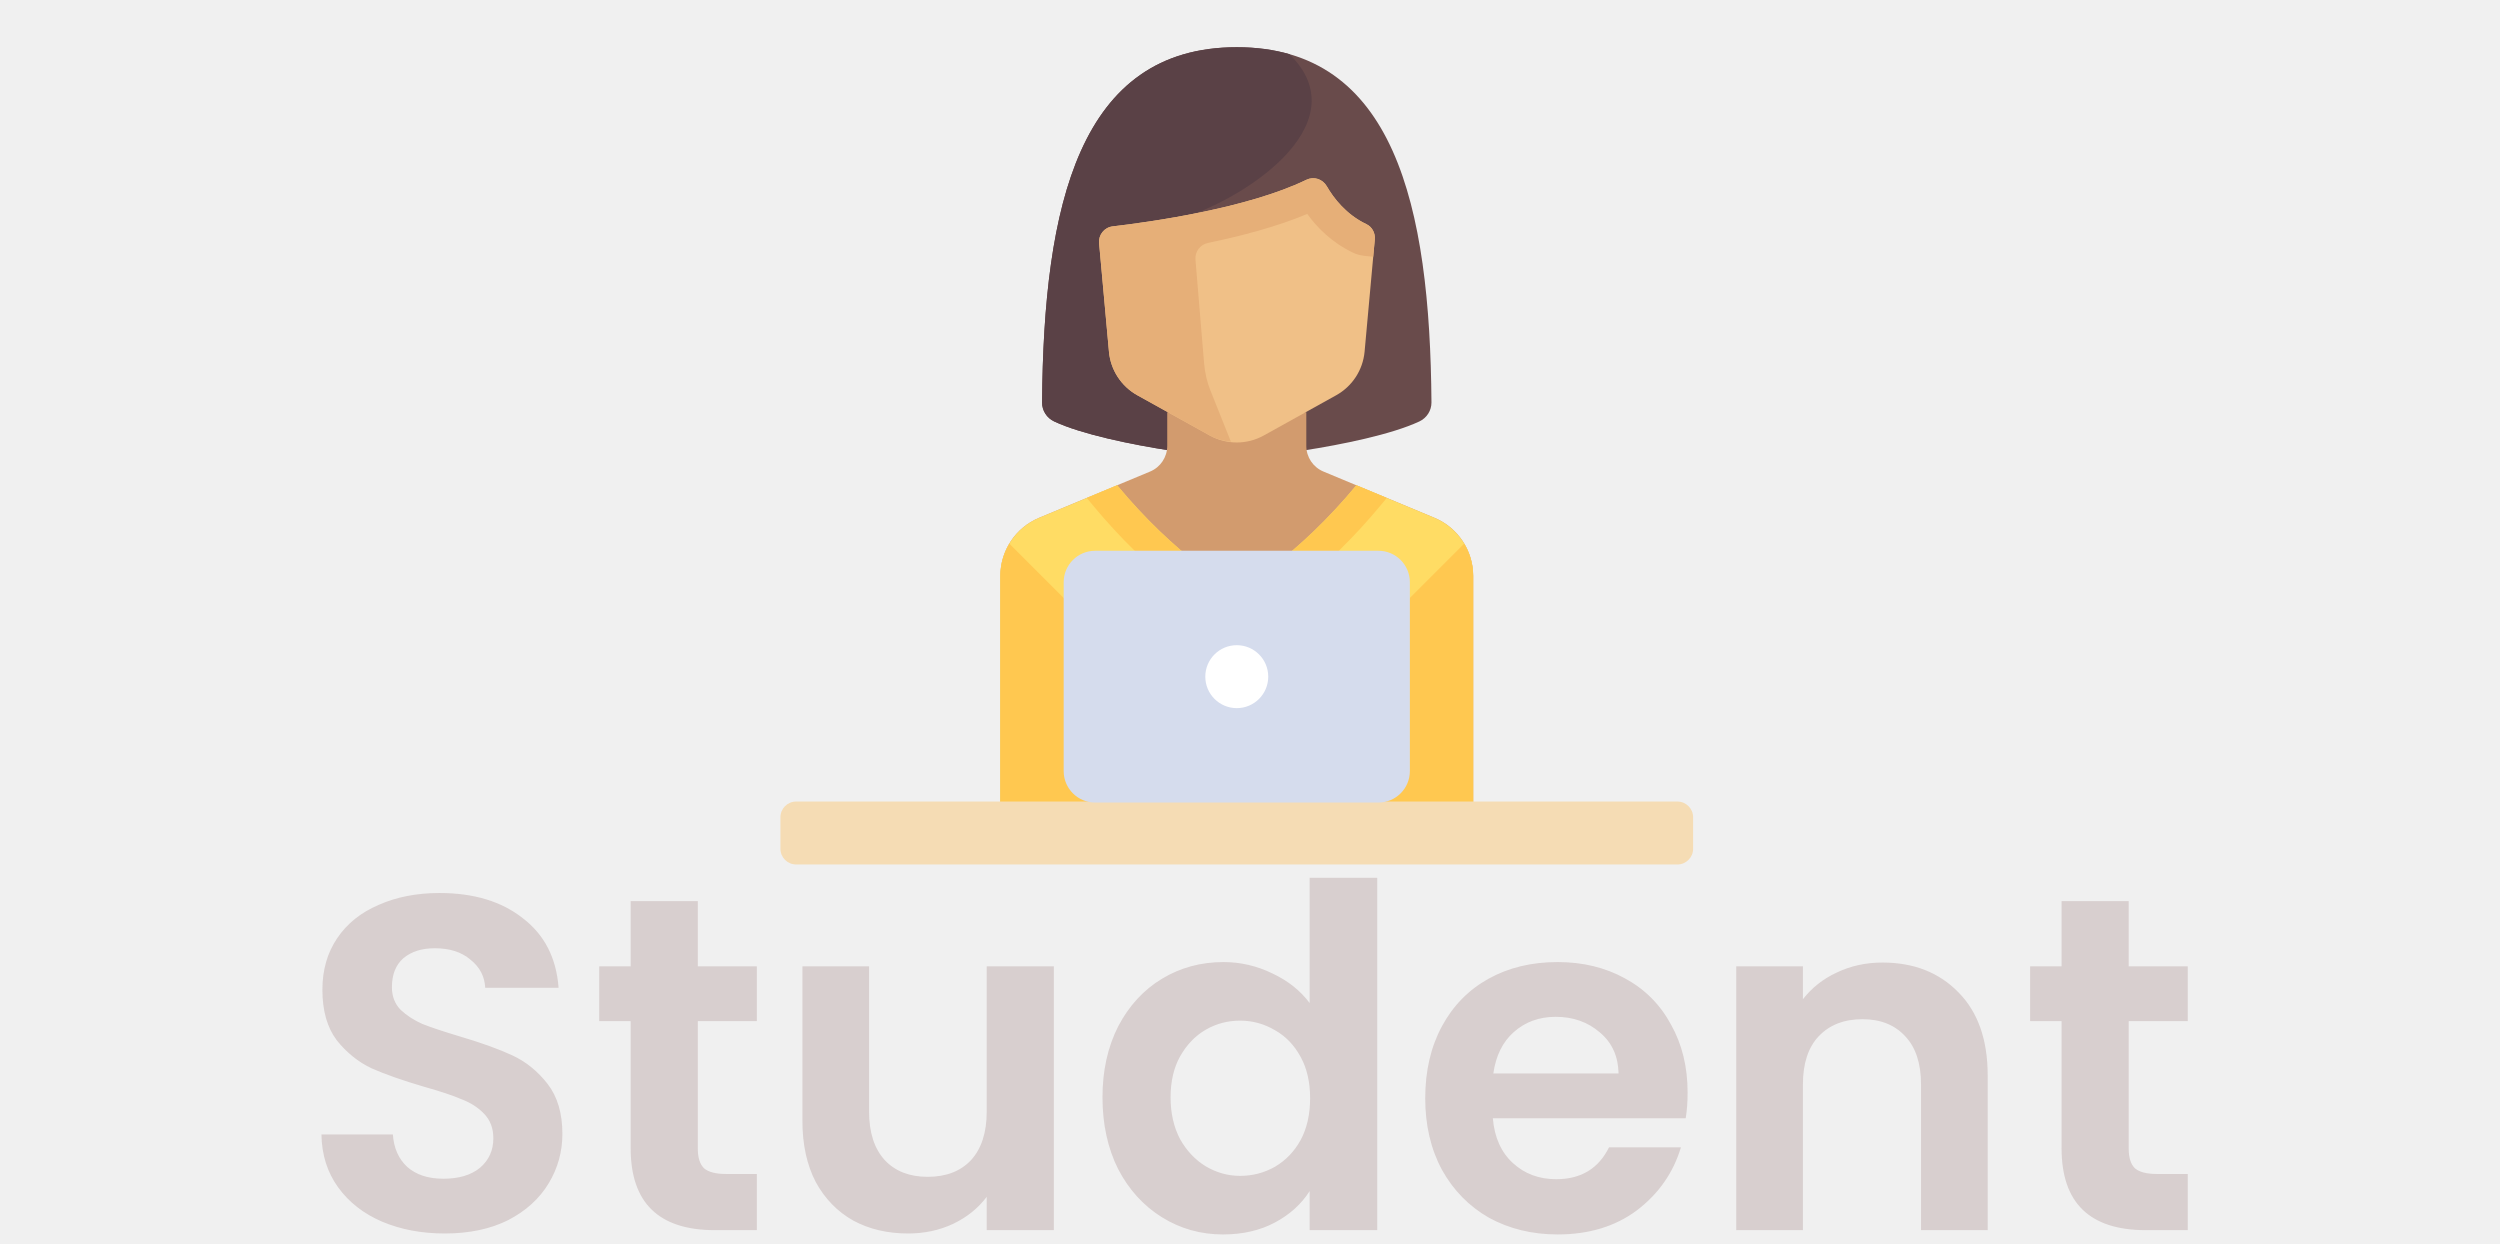
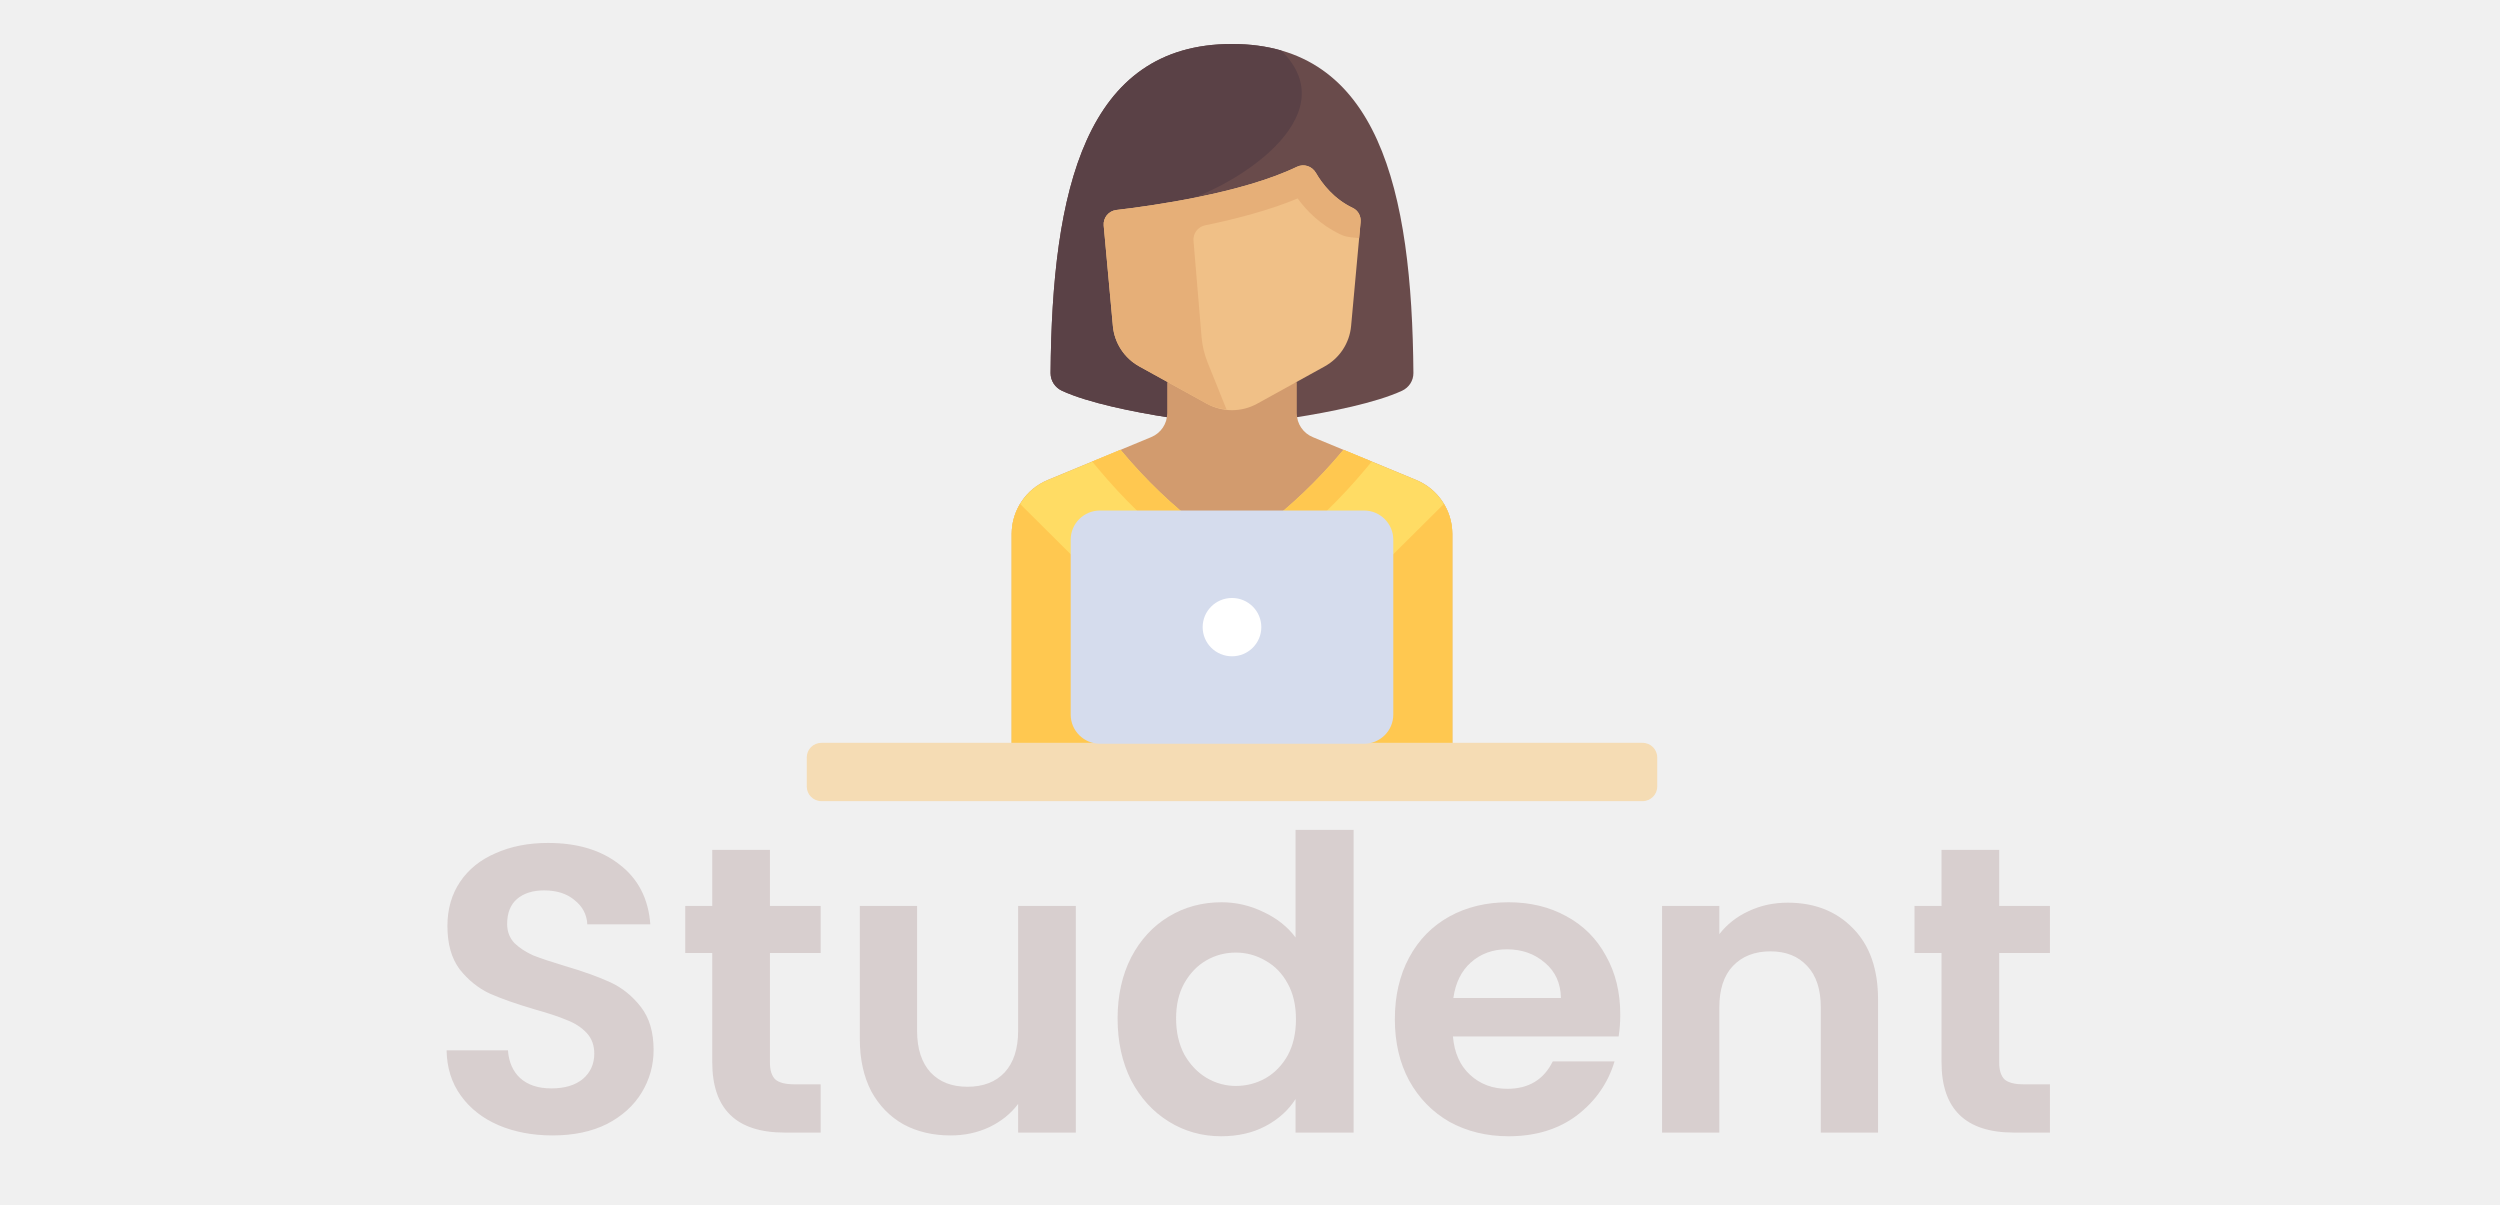
- <svg xmlns="http://www.w3.org/2000/svg" width="189" height="94" viewBox="0 0 189 94" fill="none">
-   <path d="M33.625 93.252C31.873 93.252 30.289 92.952 28.873 92.352C27.481 91.752 26.377 90.888 25.561 89.76C24.745 88.632 24.325 87.3 24.301 85.764H29.701C29.773 86.796 30.133 87.612 30.781 88.212C31.453 88.812 32.365 89.112 33.517 89.112C34.693 89.112 35.617 88.836 36.289 88.284C36.961 87.708 37.297 86.964 37.297 86.052C37.297 85.308 37.069 84.696 36.613 84.216C36.157 83.736 35.581 83.364 34.885 83.1C34.213 82.812 33.277 82.5 32.077 82.164C30.445 81.684 29.113 81.216 28.081 80.76C27.073 80.28 26.197 79.572 25.453 78.636C24.733 77.676 24.373 76.404 24.373 74.82C24.373 73.332 24.745 72.036 25.489 70.932C26.233 69.828 27.277 68.988 28.621 68.412C29.965 67.812 31.501 67.512 33.229 67.512C35.821 67.512 37.921 68.148 39.529 69.42C41.161 70.668 42.061 72.42 42.229 74.676H36.685C36.637 73.812 36.265 73.104 35.569 72.552C34.897 71.976 33.997 71.688 32.869 71.688C31.885 71.688 31.093 71.94 30.493 72.444C29.917 72.948 29.629 73.68 29.629 74.64C29.629 75.312 29.845 75.876 30.277 76.332C30.733 76.764 31.285 77.124 31.933 77.412C32.605 77.676 33.541 77.988 34.741 78.348C36.373 78.828 37.705 79.308 38.737 79.788C39.769 80.268 40.657 80.988 41.401 81.948C42.145 82.908 42.517 84.168 42.517 85.728C42.517 87.072 42.169 88.32 41.473 89.472C40.777 90.624 39.757 91.548 38.413 92.244C37.069 92.916 35.473 93.252 33.625 93.252ZM52.754 77.196V86.844C52.754 87.516 52.91 88.008 53.222 88.32C53.558 88.608 54.11 88.752 54.878 88.752H57.218V93H54.05C49.802 93 47.678 90.936 47.678 86.808V77.196H45.302V73.056H47.678V68.124H52.754V73.056H57.218V77.196H52.754ZM79.671 73.056V93H74.595V90.48C73.947 91.344 73.095 92.028 72.039 92.532C71.007 93.012 69.879 93.252 68.655 93.252C67.095 93.252 65.715 92.928 64.515 92.28C63.315 91.608 62.367 90.636 61.671 89.364C60.999 88.068 60.663 86.532 60.663 84.756V73.056H65.703V84.036C65.703 85.62 66.099 86.844 66.891 87.708C67.683 88.548 68.763 88.968 70.131 88.968C71.523 88.968 72.615 88.548 73.407 87.708C74.199 86.844 74.595 85.62 74.595 84.036V73.056H79.671ZM83.348 82.956C83.348 80.94 83.744 79.152 84.536 77.592C85.352 76.032 86.456 74.832 87.848 73.992C89.24 73.152 90.788 72.732 92.492 72.732C93.788 72.732 95.024 73.02 96.2 73.596C97.376 74.148 98.312 74.892 99.008 75.828V66.36H104.12V93H99.008V90.048C98.384 91.032 97.508 91.824 96.38 92.424C95.252 93.024 93.944 93.324 92.456 93.324C90.776 93.324 89.24 92.892 87.848 92.028C86.456 91.164 85.352 89.952 84.536 88.392C83.744 86.808 83.348 84.996 83.348 82.956ZM99.044 83.028C99.044 81.804 98.804 80.76 98.324 79.896C97.844 79.008 97.196 78.336 96.38 77.88C95.564 77.4 94.688 77.16 93.752 77.16C92.816 77.16 91.952 77.388 91.16 77.844C90.368 78.3 89.72 78.972 89.216 79.86C88.736 80.724 88.496 81.756 88.496 82.956C88.496 84.156 88.736 85.212 89.216 86.124C89.72 87.012 90.368 87.696 91.16 88.176C91.976 88.656 92.84 88.896 93.752 88.896C94.688 88.896 95.564 88.668 96.38 88.212C97.196 87.732 97.844 87.06 98.324 86.196C98.804 85.308 99.044 84.252 99.044 83.028ZM127.583 82.596C127.583 83.316 127.535 83.964 127.439 84.54H112.859C112.979 85.98 113.483 87.108 114.371 87.924C115.259 88.74 116.351 89.148 117.647 89.148C119.519 89.148 120.851 88.344 121.643 86.736H127.079C126.503 88.656 125.399 90.24 123.767 91.488C122.135 92.712 120.131 93.324 117.755 93.324C115.835 93.324 114.107 92.904 112.571 92.064C111.059 91.2 109.871 89.988 109.007 88.428C108.167 86.868 107.747 85.068 107.747 83.028C107.747 80.964 108.167 79.152 109.007 77.592C109.847 76.032 111.023 74.832 112.535 73.992C114.047 73.152 115.787 72.732 117.755 72.732C119.651 72.732 121.343 73.14 122.831 73.956C124.343 74.772 125.507 75.936 126.323 77.448C127.163 78.936 127.583 80.652 127.583 82.596ZM122.363 81.156C122.339 79.86 121.871 78.828 120.959 78.06C120.047 77.268 118.931 76.872 117.611 76.872C116.363 76.872 115.307 77.256 114.443 78.024C113.603 78.768 113.087 79.812 112.895 81.156H122.363ZM142.313 72.768C144.689 72.768 146.609 73.524 148.073 75.036C149.537 76.524 150.269 78.612 150.269 81.3V93H145.229V81.984C145.229 80.4 144.833 79.188 144.041 78.348C143.249 77.484 142.169 77.052 140.801 77.052C139.409 77.052 138.305 77.484 137.489 78.348C136.697 79.188 136.301 80.4 136.301 81.984V93H131.261V73.056H136.301V75.54C136.973 74.676 137.825 74.004 138.857 73.524C139.913 73.02 141.065 72.768 142.313 72.768ZM160.93 77.196V86.844C160.93 87.516 161.086 88.008 161.398 88.32C161.734 88.608 162.286 88.752 163.054 88.752H165.394V93H162.226C157.978 93 155.854 90.936 155.854 86.808V77.196H153.478V73.056H155.854V68.124H160.93V73.056H165.394V77.196H160.93Z" fill="#D8CFCF" />
+ <svg xmlns="http://www.w3.org/2000/svg" width="220" height="106" viewBox="0 0 220 106" fill="none">
+   <path d="M48.625 99.919C46.873 99.919 45.289 99.619 43.873 99.019C42.481 98.419 41.377 97.555 40.561 96.427C39.745 95.299 39.325 93.967 39.301 92.431H44.701C44.773 93.463 45.133 94.279 45.781 94.879C46.453 95.479 47.365 95.779 48.517 95.779C49.693 95.779 50.617 95.503 51.289 94.951C51.961 94.375 52.297 93.631 52.297 92.719C52.297 91.975 52.069 91.363 51.613 90.883C51.157 90.403 50.581 90.031 49.885 89.767C49.213 89.479 48.277 89.167 47.077 88.831C45.445 88.351 44.113 87.883 43.081 87.427C42.073 86.947 41.197 86.239 40.453 85.303C39.733 84.343 39.373 83.071 39.373 81.487C39.373 79.999 39.745 78.703 40.489 77.599C41.233 76.495 42.277 75.655 43.621 75.079C44.965 74.479 46.501 74.179 48.229 74.179C50.821 74.179 52.921 74.815 54.529 76.087C56.161 77.335 57.061 79.087 57.229 81.343H51.685C51.637 80.479 51.265 79.771 50.569 79.219C49.897 78.643 48.997 78.355 47.869 78.355C46.885 78.355 46.093 78.607 45.493 79.111C44.917 79.615 44.629 80.347 44.629 81.307C44.629 81.979 44.845 82.543 45.277 82.999C45.733 83.431 46.285 83.791 46.933 84.079C47.605 84.343 48.541 84.655 49.741 85.015C51.373 85.495 52.705 85.975 53.737 86.455C54.769 86.935 55.657 87.655 56.401 88.615C57.145 89.575 57.517 90.835 57.517 92.395C57.517 93.739 57.169 94.987 56.473 96.139C55.777 97.291 54.757 98.215 53.413 98.911C52.069 99.583 50.473 99.919 48.625 99.919ZM67.754 83.863V93.511C67.754 94.183 67.91 94.675 68.222 94.987C68.558 95.275 69.11 95.419 69.878 95.419H72.218V99.667H69.05C64.802 99.667 62.678 97.603 62.678 93.475V83.863H60.302V79.723H62.678V74.791H67.754V79.723H72.218V83.863H67.754ZM94.671 79.723V99.667H89.595V97.147C88.947 98.011 88.095 98.695 87.039 99.199C86.007 99.679 84.879 99.919 83.655 99.919C82.095 99.919 80.715 99.595 79.515 98.947C78.315 98.275 77.367 97.303 76.671 96.031C75.999 94.735 75.663 93.199 75.663 91.423V79.723H80.703V90.703C80.703 92.287 81.099 93.511 81.891 94.375C82.683 95.215 83.763 95.635 85.131 95.635C86.523 95.635 87.615 95.215 88.407 94.375C89.199 93.511 89.595 92.287 89.595 90.703V79.723H94.671ZM98.348 89.623C98.348 87.607 98.744 85.819 99.536 84.259C100.352 82.699 101.456 81.499 102.848 80.659C104.24 79.819 105.788 79.399 107.492 79.399C108.788 79.399 110.024 79.687 111.2 80.263C112.376 80.815 113.312 81.559 114.008 82.495V73.027H119.12V99.667H114.008V96.715C113.384 97.699 112.508 98.491 111.38 99.091C110.252 99.691 108.944 99.991 107.456 99.991C105.776 99.991 104.24 99.559 102.848 98.695C101.456 97.831 100.352 96.619 99.536 95.059C98.744 93.475 98.348 91.663 98.348 89.623ZM114.044 89.695C114.044 88.471 113.804 87.427 113.324 86.563C112.844 85.675 112.196 85.003 111.38 84.547C110.564 84.067 109.688 83.827 108.752 83.827C107.816 83.827 106.952 84.055 106.16 84.511C105.368 84.967 104.72 85.639 104.216 86.527C103.736 87.391 103.496 88.423 103.496 89.623C103.496 90.823 103.736 91.879 104.216 92.791C104.72 93.679 105.368 94.363 106.16 94.843C106.976 95.323 107.84 95.563 108.752 95.563C109.688 95.563 110.564 95.335 111.38 94.879C112.196 94.399 112.844 93.727 113.324 92.863C113.804 91.975 114.044 90.919 114.044 89.695ZM142.583 89.263C142.583 89.983 142.535 90.631 142.439 91.207H127.859C127.979 92.647 128.483 93.775 129.371 94.591C130.259 95.407 131.351 95.815 132.647 95.815C134.519 95.815 135.851 95.011 136.643 93.403H142.079C141.503 95.323 140.399 96.907 138.767 98.155C137.135 99.379 135.131 99.991 132.755 99.991C130.835 99.991 129.107 99.571 127.571 98.731C126.059 97.867 124.871 96.655 124.007 95.095C123.167 93.535 122.747 91.735 122.747 89.695C122.747 87.631 123.167 85.819 124.007 84.259C124.847 82.699 126.023 81.499 127.535 80.659C129.047 79.819 130.787 79.399 132.755 79.399C134.651 79.399 136.343 79.807 137.831 80.623C139.343 81.439 140.507 82.603 141.323 84.115C142.163 85.603 142.583 87.319 142.583 89.263ZM137.363 87.823C137.339 86.527 136.871 85.495 135.959 84.727C135.047 83.935 133.931 83.539 132.611 83.539C131.363 83.539 130.307 83.923 129.443 84.691C128.603 85.435 128.087 86.479 127.895 87.823H137.363ZM157.313 79.435C159.689 79.435 161.609 80.191 163.073 81.703C164.537 83.191 165.269 85.279 165.269 87.967V99.667H160.229V88.651C160.229 87.067 159.833 85.855 159.041 85.015C158.249 84.151 157.169 83.719 155.801 83.719C154.409 83.719 153.305 84.151 152.489 85.015C151.697 85.855 151.301 87.067 151.301 88.651V99.667H146.261V79.723H151.301V82.207C151.973 81.343 152.825 80.671 153.857 80.191C154.913 79.687 156.065 79.435 157.313 79.435ZM175.93 83.863V93.511C175.93 94.183 176.086 94.675 176.398 94.987C176.734 95.275 177.286 95.419 178.054 95.419H180.394V99.667H177.226C172.978 99.667 170.854 97.603 170.854 93.475V83.863H168.478V79.723H170.854V74.791H175.93V79.723H180.394V83.863H175.93Z" fill="#D8CFCF" />
  <g clip-path="url(#clip0)">
-     <path d="M93.5 3.569C81.597 3.569 78.892 15.523 78.781 30.424C78.777 31.044 79.141 31.602 79.7 31.863C81.803 32.846 85.541 33.606 88.444 34.057H98.556C101.46 33.606 105.197 32.846 107.301 31.863C107.859 31.602 108.223 31.044 108.219 30.424C108.108 15.522 105.403 3.569 93.5 3.569Z" fill="#694B4B" />
-     <path d="M78.781 30.424C78.777 31.044 79.141 31.602 79.7 31.863C81.803 32.846 85.541 33.606 88.444 34.057H93.5V16.655C93.5 16.655 87.587 16.944 88.742 16.655C93.5 15.465 103.017 9.517 97.482 4.096C96.285 3.752 94.963 3.569 93.5 3.569C81.597 3.569 78.892 15.523 78.781 30.424Z" fill="#5A4146" />
-     <path d="M111.372 61.862V43.538C111.372 41.617 110.217 39.884 108.444 39.145L100.05 35.648C99.267 35.322 98.757 34.556 98.757 33.707V31.166H88.243V33.707C88.243 34.556 87.733 35.322 86.949 35.648L78.556 39.145C76.782 39.884 75.627 41.617 75.627 43.538V61.862H111.372Z" fill="#D29B6E" />
-     <path d="M108.444 39.145L102.544 36.687C100.371 39.308 98.218 41.286 96.342 42.736H90.657C88.782 41.286 86.629 39.308 84.456 36.687L78.556 39.145C76.782 39.884 75.627 41.617 75.627 43.538V61.862H111.373V43.538C111.372 41.617 110.217 39.884 108.444 39.145Z" fill="#FFDC64" />
-     <path d="M76.31 41.103C75.879 41.826 75.627 42.659 75.627 43.538V61.862H82.793V47.586L76.31 41.103Z" fill="#FFC850" />
-     <path d="M110.69 41.103C111.121 41.826 111.372 42.659 111.372 43.538V61.862H104.207V47.586L110.69 41.103Z" fill="#FFC850" />
-     <path d="M103.935 18.099L103.163 26.586C103.037 27.971 102.234 29.205 101.018 29.881L95.542 32.923C94.272 33.628 92.728 33.628 91.458 32.923L85.983 29.881C84.766 29.205 83.963 27.971 83.837 26.586L83.092 18.39C83.034 17.755 83.486 17.189 84.12 17.115C86.928 16.787 94.303 15.759 98.766 13.591C99.331 13.317 99.993 13.538 100.306 14.082C100.818 14.972 101.762 16.215 103.311 16.953C103.739 17.157 103.978 17.626 103.935 18.099Z" fill="#F0C087" />
-     <path d="M126.81 65.355H60.19C59.533 65.355 59 64.822 59 64.165V61.786C59 61.129 59.533 60.596 60.19 60.596H126.81C127.467 60.596 128 61.129 128 61.786V64.165C128 64.822 127.467 65.355 126.81 65.355Z" fill="#F5DCB4" />
-     <path d="M83.092 18.39L83.837 26.586C83.963 27.972 84.766 29.205 85.982 29.881L91.458 32.923C91.959 33.201 92.506 33.338 93.058 33.396L91.518 29.545C91.254 28.886 91.091 28.193 91.032 27.486L90.377 19.628C90.327 19.026 90.734 18.488 91.326 18.365C93.861 17.839 96.572 17.125 98.828 16.173C99.572 17.202 100.686 18.339 102.288 19.101C102.609 19.254 102.761 19.324 103.815 19.41L103.935 18.098C103.978 17.623 103.735 17.156 103.305 16.95C101.759 16.212 100.817 14.97 100.306 14.082C99.993 13.538 99.331 13.317 98.766 13.591C94.302 15.759 86.928 16.787 84.12 17.115C83.486 17.189 83.034 17.755 83.092 18.39Z" fill="#E6AF78" />
-     <path d="M82.624 38.205C84.656 40.656 86.869 42.814 89.202 44.618L89.845 45.115H90.657H96.342H97.155L97.798 44.618C100.131 42.814 102.344 40.656 104.375 38.205L104.84 37.644L102.543 36.687C100.371 39.308 98.217 41.286 96.342 42.736H90.657C88.782 41.286 86.628 39.308 84.456 36.687L82.159 37.644L82.624 38.205Z" fill="#FFC850" />
-     <path d="M104.207 60.673H82.793C81.479 60.673 80.414 59.607 80.414 58.293V44.017C80.414 42.703 81.479 41.638 82.793 41.638H104.207C105.521 41.638 106.586 42.703 106.586 44.017V58.293C106.586 59.607 105.521 60.673 104.207 60.673Z" fill="#D5DCED" />
-     <path d="M93.5 53.535C94.814 53.535 95.879 52.469 95.879 51.155C95.879 49.841 94.814 48.776 93.5 48.776C92.186 48.776 91.121 49.841 91.121 51.155C91.121 52.469 92.186 53.535 93.5 53.535Z" fill="white" />
+     <path d="M108.415 3.871C95.505 3.871 92.57 16.762 92.451 32.831C92.446 33.5 92.841 34.102 93.447 34.384C95.728 35.444 99.782 36.263 102.931 36.75H113.899C117.049 36.263 121.103 35.443 123.384 34.384C123.989 34.102 124.385 33.5 124.38 32.831C124.26 16.762 121.326 3.871 108.415 3.871Z" fill="#694B4B" />
+     <path d="M92.451 32.831C92.446 33.5 92.841 34.102 93.447 34.384C95.728 35.444 99.782 36.263 102.931 36.75H108.415V17.983C108.415 17.983 102.002 18.294 103.254 17.983C108.415 16.7 118.738 10.286 112.735 4.439C111.436 4.068 110.002 3.871 108.415 3.871C95.505 3.871 92.57 16.762 92.451 32.831Z" fill="#5A4146" />
+     <path d="M127.801 66.734V46.974C127.801 44.902 126.548 43.033 124.625 42.237L115.52 38.465C114.671 38.113 114.117 37.287 114.117 36.372V33.632H102.714V36.372C102.714 37.287 102.16 38.113 101.31 38.465L92.206 42.237C90.282 43.033 89.03 44.902 89.03 46.974V66.734H127.801Z" fill="#D29B6E" />
+     <path d="M124.625 42.236L118.224 39.585C115.868 42.412 113.532 44.545 111.498 46.109H105.332C103.298 44.545 100.962 42.412 98.606 39.585L92.206 42.236C90.282 43.033 89.03 44.901 89.03 46.973V66.734H127.801V46.973C127.801 44.901 126.548 43.033 124.625 42.236Z" fill="#FFDC64" />
+     <path d="M89.77 44.348C89.302 45.127 89.03 46.026 89.03 46.973V66.734H96.802V51.339L89.77 44.348Z" fill="#FFC850" />
+     <path d="M127.06 44.348C127.528 45.127 127.801 46.026 127.801 46.973V66.734H120.029V51.339L127.06 44.348Z" fill="#FFC850" />
+     <path d="M119.734 19.54L118.897 28.692C118.76 30.187 117.889 31.517 116.569 32.246L110.63 35.526C109.253 36.287 107.578 36.287 106.2 35.526L100.261 32.246C98.942 31.517 98.071 30.187 97.934 28.692L97.126 19.854C97.063 19.169 97.554 18.559 98.241 18.479C101.287 18.125 109.286 17.017 114.127 14.679C114.74 14.384 115.458 14.622 115.797 15.209C116.352 16.168 117.377 17.509 119.057 18.305C119.522 18.525 119.78 19.03 119.734 19.54Z" fill="#F0C087" />
+     <path d="M144.545 70.501H72.285C71.573 70.501 70.995 69.926 70.995 69.218V66.652C70.995 65.944 71.573 65.369 72.285 65.369H144.546C145.258 65.369 145.836 65.944 145.836 66.652V69.218C145.836 69.927 145.258 70.501 144.545 70.501Z" fill="#F5DCB4" />
+     <path d="M97.126 19.854L97.934 28.692C98.07 30.187 98.942 31.517 100.261 32.246L106.2 35.526C106.744 35.827 107.337 35.974 107.936 36.037L106.265 31.883C105.98 31.173 105.802 30.425 105.738 29.664L105.028 21.189C104.973 20.54 105.416 19.959 106.057 19.827C108.806 19.26 111.747 18.489 114.194 17.464C115.001 18.573 116.21 19.799 117.947 20.621C118.295 20.786 118.46 20.861 119.604 20.954L119.733 19.54C119.78 19.027 119.517 18.523 119.05 18.301C117.374 17.506 116.351 16.166 115.797 15.209C115.458 14.622 114.739 14.384 114.127 14.679C109.286 17.017 101.287 18.125 98.241 18.479C97.554 18.559 97.063 19.169 97.126 19.854Z" fill="#E6AF78" />
+     <path d="M96.619 41.222C98.822 43.865 101.223 46.193 103.753 48.138L104.451 48.675H105.332H111.498H112.38L113.077 48.138C115.608 46.193 118.008 43.866 120.211 41.222L120.716 40.617L118.224 39.585C115.868 42.412 113.532 44.545 111.498 46.109H105.332C103.298 44.545 100.962 42.412 98.606 39.585L96.115 40.617L96.619 41.222Z" fill="#FFC850" />
+     <path d="M120.028 65.451H96.802C95.377 65.451 94.221 64.303 94.221 62.886V47.491C94.221 46.074 95.377 44.925 96.802 44.925H120.029C121.454 44.925 122.609 46.074 122.609 47.491V62.886C122.609 64.303 121.454 65.451 120.028 65.451Z" fill="#D5DCED" />
+     <path d="M108.415 57.754C109.84 57.754 110.996 56.605 110.996 55.188C110.996 53.771 109.84 52.622 108.415 52.622C106.99 52.622 105.834 53.771 105.834 55.188C105.834 56.605 106.99 57.754 108.415 57.754Z" fill="white" />
  </g>
  <defs>
    <clipPath id="clip0">
-       <rect width="69" height="69" fill="white" transform="translate(59)" />
+       <rect width="74.841" height="74.409" fill="white" transform="translate(70.9946 0.0224609)" />
    </clipPath>
  </defs>
</svg>
